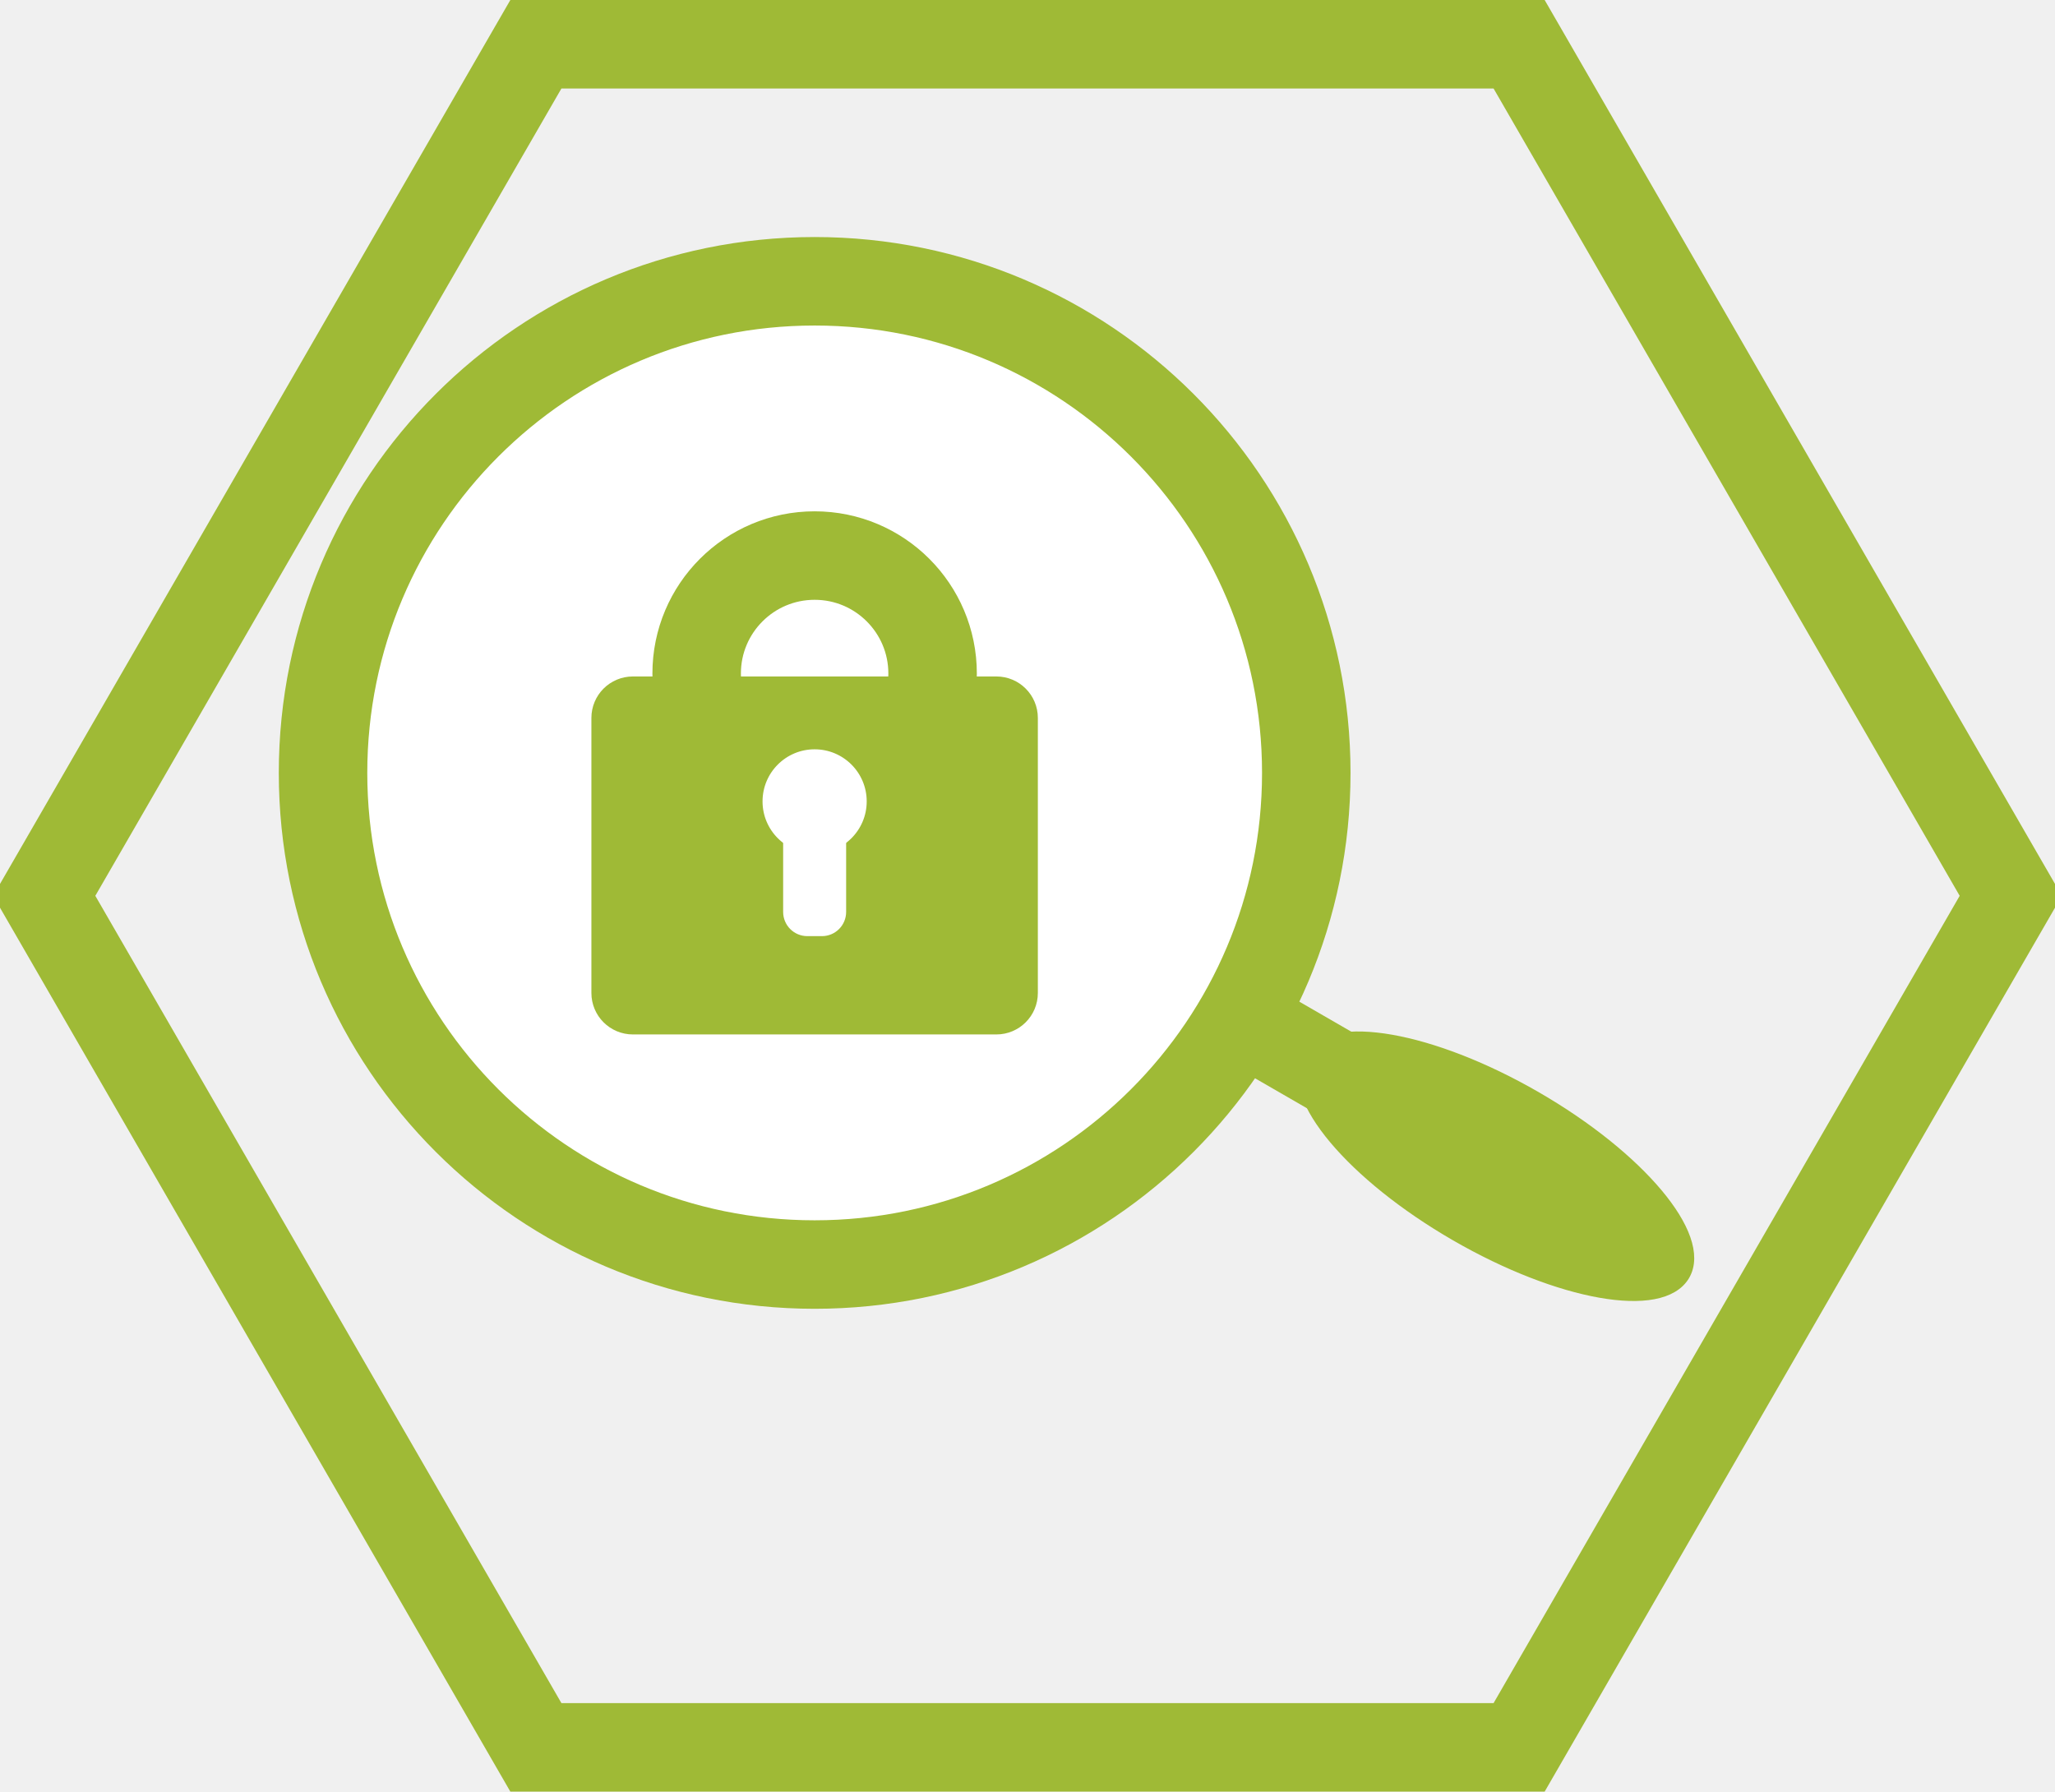
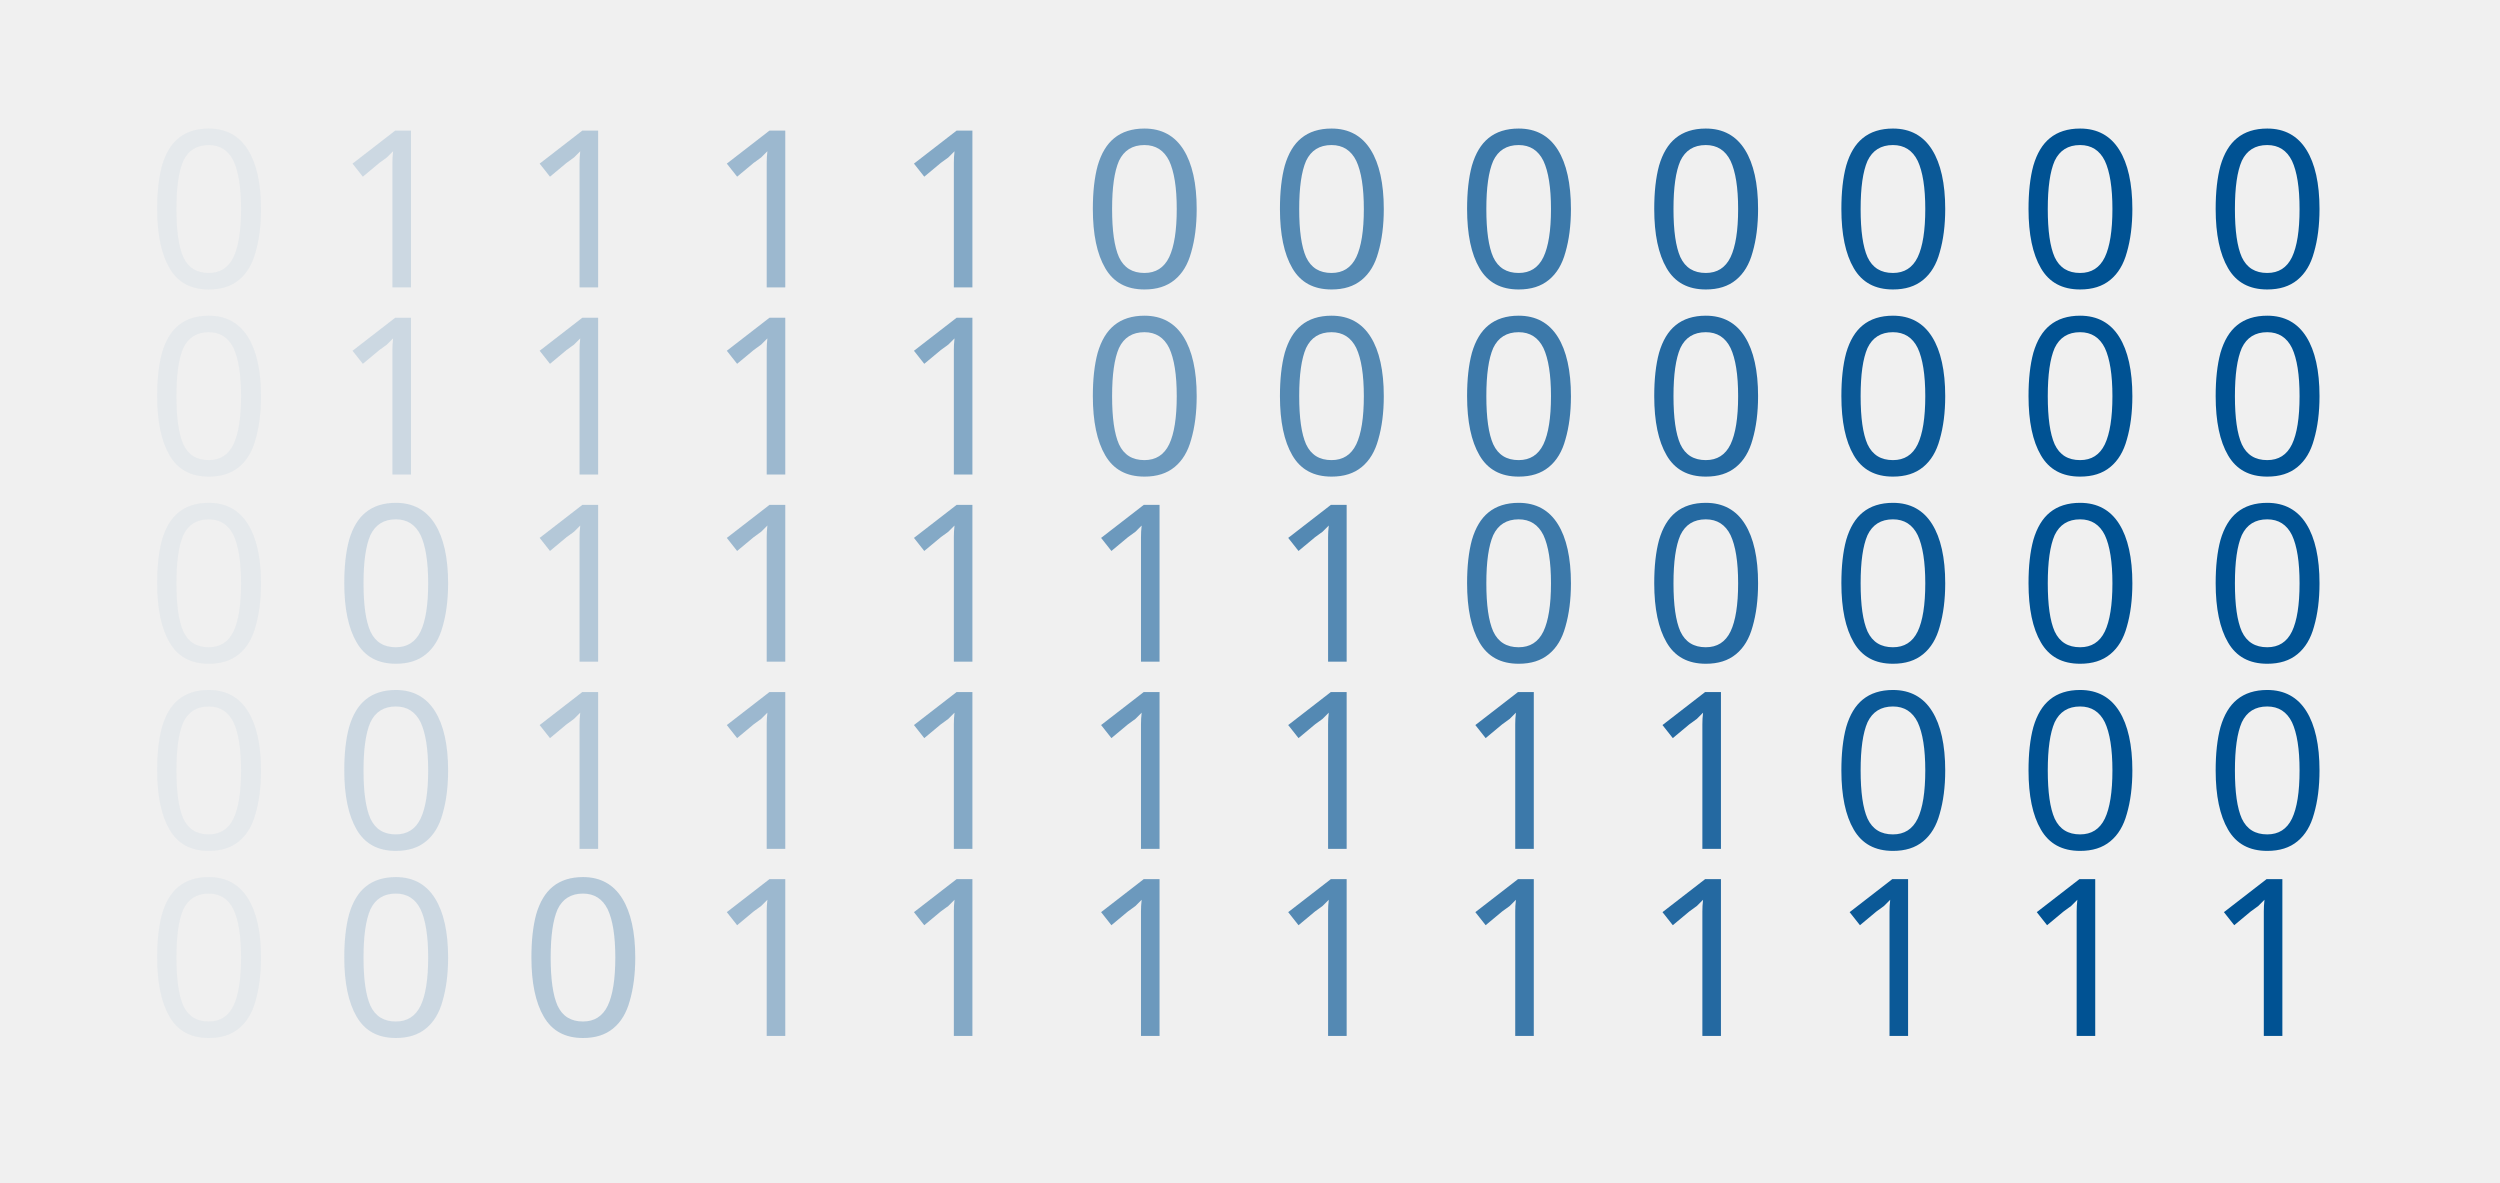
- <svg xmlns="http://www.w3.org/2000/svg" version="1.1" id="svg2" width="78.992" height="68.865" viewBox="0 0 78.992 68.865">
-   <defs id="defs6" />
-   <g id="g10" transform="matrix(1.333333,0,0,-1.333333,0,68.86533)">
-     <g id="g12" transform="translate(29.622,25.824)">
-       <g id="g14">
-         <g id="g16">
-           <g id="g18">
-             <g id="g20">
-               <path d="M 14.173,24.549 H -14.173 L -28.347,0 -14.173,-24.549 H 14.173 L 28.347,0 Z" style="fill:none;stroke:#9fba36;stroke-width:2.551;stroke-linecap:butt;stroke-linejoin:miter;stroke-miterlimit:10;stroke-dasharray:none;stroke-opacity:1" id="path22" />
-             </g>
-             <g id="g24">
-               <g id="g26" />
-             </g>
-           </g>
-           <g id="g28">
-             <path d="M -14.729,8.504 17.183,-9.921" style="fill:none;stroke:#9fba36;stroke-width:2.551;stroke-linecap:butt;stroke-linejoin:miter;stroke-miterlimit:10;stroke-dasharray:none;stroke-opacity:1" id="path30" />
-           </g>
-           <g id="g32">
-             <path d="m 18.903,-10.914 c 0.626,1.085 -1.284,3.36 -4.267,5.082 -2.983,1.722 -5.908,2.239 -6.535,1.154 -0.626,-1.085 1.284,-3.36 4.267,-5.082 2.983,-1.722 5.908,-2.239 6.535,-1.154 z" style="fill:#9fba36;fill-opacity:1;fill-rule:nonzero;stroke:#9fba36;stroke-width:0.399;stroke-linecap:butt;stroke-linejoin:miter;stroke-miterlimit:10;stroke-dasharray:none;stroke-opacity:1" id="path34" />
-           </g>
-           <g id="g36">
-             <path d="m 8.037,3.543 c 0,7.828 -6.346,14.173 -14.173,14.173 -7.828,0 -14.173,-6.346 -14.173,-14.173 0,-7.828 6.346,-14.173 14.173,-14.173 7.828,0 14.173,6.346 14.173,14.173 z" style="fill:#ffffff;fill-opacity:1;fill-rule:nonzero;stroke:#9fba36;stroke-width:2.551;stroke-linecap:butt;stroke-linejoin:miter;stroke-miterlimit:10;stroke-dasharray:none;stroke-opacity:1" id="path38" />
-             <g id="g40">
-               <g id="g42" transform="translate(-12.572,-3.997)">
-                 <g id="g44">
-                   <g id="g46" transform="translate(6.435,5.869)">
-                     <g id="g48">
-                       <g id="g50">
-                         <g id="g52">
-                           <path d="m -6.236,-4.673 v 7.929 c 0,0.55 0.446,0.996 0.996,0.996 H 5.24 c 0.55,0 0.996,-0.446 0.996,-0.996 v -7.929 c 0,-0.55 -0.446,-0.996 -0.996,-0.996 H -5.24 c -0.55,0 -0.996,0.446 -0.996,0.996 z" style="fill:#9fba36;fill-opacity:1;fill-rule:nonzero;stroke:#9fba36;stroke-width:0.399;stroke-linecap:butt;stroke-linejoin:miter;stroke-miterlimit:10;stroke-dasharray:none;stroke-opacity:1" id="path54" />
-                         </g>
-                         <g id="g56">
-                           <path d="m 3.401,4.536 c 0,1.879 -1.523,3.401 -3.401,3.401 -1.879,0 -3.401,-1.523 -3.401,-3.401 0,-1.879 1.523,-3.401 3.401,-3.401 1.879,0 3.401,1.523 3.401,3.401 z" style="fill:none;stroke:#9fba36;stroke-width:2.551;stroke-linecap:butt;stroke-linejoin:miter;stroke-miterlimit:10;stroke-dasharray:none;stroke-opacity:1" id="path58" />
-                           <g id="g60">
-                             <g id="g62" transform="translate(0,4.535)">
-                               <g id="g64" />
-                               <g id="g66" transform="translate(0,-4.535)" />
-                             </g>
-                           </g>
-                         </g>
-                         <g id="g68">
-                           <path d="M 1.701,0.85 C 1.701,1.79 0.939,2.551 0,2.551 c -0.939,0 -1.701,-0.761 -1.701,-1.701 0,-0.939 0.761,-1.701 1.701,-1.701 0.939,0 1.701,0.761 1.701,1.701 z" style="fill:#ffffff;fill-opacity:1;fill-rule:nonzero;stroke:#9fba36;stroke-width:0.399;stroke-linecap:butt;stroke-linejoin:miter;stroke-miterlimit:10;stroke-dasharray:none;stroke-opacity:1" id="path70" />
-                           <g id="g72">
-                             <g id="g74" transform="translate(0,0.85)">
-                               <g id="g76" />
-                               <g id="g78" transform="translate(0,-0.85)" />
-                             </g>
-                           </g>
-                         </g>
-                         <g id="g80">
-                           <path d="m -0.708,-2.337 v 3.256 c 0,0.275 0.223,0.498 0.498,0.498 h 0.421 c 0.275,0 0.498,-0.223 0.498,-0.498 V -2.337 c 0,-0.275 -0.223,-0.498 -0.498,-0.498 h -0.421 c -0.275,0 -0.498,0.223 -0.498,0.498 z" style="fill:#ffffff;fill-opacity:1;fill-rule:nonzero;stroke:#ffffff;stroke-width:0.399;stroke-linecap:butt;stroke-linejoin:miter;stroke-miterlimit:10;stroke-dasharray:none;stroke-opacity:1" id="path82" />
-                         </g>
-                       </g>
-                     </g>
-                     <g id="g84" transform="translate(-6.435,-5.869)" />
-                   </g>
-                 </g>
-                 <g id="g86" transform="translate(12.572,3.997)" />
-               </g>
+ <svg xmlns="http://www.w3.org/2000/svg" version="1.1" id="svg198" width="75.735" height="35.811" viewBox="0 0 75.735 35.811">
+   <defs id="defs202" />
+   <g id="g206" transform="matrix(1.333333,0,0,-1.333333,0,35.81067)">
+     <g id="g208" transform="translate(5.016,4.926)">
+       <g id="g210">
+         <g id="g212">
+           <g id="g214">
+             <g id="g216" />
+             <g id="g218" transform="translate(-1.695,-1.605)">
+               <g id="g220">
+                 <g id="g222" transform="translate(-3.321,-3.321)">
+                   <text xml:space="preserve" transform="matrix(1,0,0,-1,3.321,3.321)" style="font-variant:normal;font-weight:normal;font-size:4.981px;font-family:CMR5;-inkscape-font-specification:CMR5;writing-mode:lr-tb;fill:#005293;fill-opacity:0.05;fill-rule:nonzero;stroke:none" id="text226">
+                     <tspan x="0" y="0" id="tspan224">0</tspan>
+                   </text>
+                   <g id="g228" transform="translate(3.321,3.321)" />
+                 </g>
+               </g>
+               <g id="g230" transform="translate(1.695,1.605)" />
+             </g>
+           </g>
+           <g id="g232">
+             <g id="g234" />
+             <g id="g236" transform="translate(-1.695,2.646)">
+               <g id="g238">
+                 <g id="g240" transform="translate(-3.321,-7.572)">
+                   <text xml:space="preserve" transform="matrix(1,0,0,-1,3.321,7.572)" style="font-variant:normal;font-weight:normal;font-size:4.981px;font-family:CMR5;-inkscape-font-specification:CMR5;writing-mode:lr-tb;fill:#005293;fill-opacity:0.05;fill-rule:nonzero;stroke:none" id="text244">
+                     <tspan x="0" y="0" id="tspan242">0</tspan>
+                   </text>
+                   <g id="g246" transform="translate(3.321,7.572)" />
+                 </g>
+               </g>
+               <g id="g248" transform="translate(1.695,-2.646)" />
+             </g>
+           </g>
+           <g id="g250">
+             <g id="g252" />
+             <g id="g254" transform="translate(-1.695,6.898)">
+               <g id="g256">
+                 <g id="g258" transform="translate(-3.321,-11.824)">
+                   <text xml:space="preserve" transform="matrix(1,0,0,-1,3.321,11.824)" style="font-variant:normal;font-weight:normal;font-size:4.981px;font-family:CMR5;-inkscape-font-specification:CMR5;writing-mode:lr-tb;fill:#005293;fill-opacity:0.05;fill-rule:nonzero;stroke:none" id="text262">
+                     <tspan x="0" y="0" id="tspan260">0</tspan>
+                   </text>
+                   <g id="g264" transform="translate(3.321,11.824)" />
+                 </g>
+               </g>
+               <g id="g266" transform="translate(1.695,-6.898)" />
+             </g>
+           </g>
+           <g id="g268">
+             <g id="g270" />
+             <g id="g272" transform="translate(-1.695,11.15)">
+               <g id="g274">
+                 <g id="g276" transform="translate(-3.321,-16.076)">
+                   <text xml:space="preserve" transform="matrix(1,0,0,-1,3.321,16.076)" style="font-variant:normal;font-weight:normal;font-size:4.981px;font-family:CMR5;-inkscape-font-specification:CMR5;writing-mode:lr-tb;fill:#005293;fill-opacity:0.05;fill-rule:nonzero;stroke:none" id="text280">
+                     <tspan x="0" y="0" id="tspan278">0</tspan>
+                   </text>
+                   <g id="g282" transform="translate(3.321,16.076)" />
+                 </g>
+               </g>
+               <g id="g284" transform="translate(1.695,-11.15)" />
+             </g>
+           </g>
+           <g id="g286">
+             <g id="g288" />
+             <g id="g290" transform="translate(-1.695,15.402)">
+               <g id="g292">
+                 <g id="g294" transform="translate(-3.321,-20.328)">
+                   <text xml:space="preserve" transform="matrix(1,0,0,-1,3.321,20.328)" style="font-variant:normal;font-weight:normal;font-size:4.981px;font-family:CMR5;-inkscape-font-specification:CMR5;writing-mode:lr-tb;fill:#005293;fill-opacity:0.05;fill-rule:nonzero;stroke:none" id="text298">
+                     <tspan x="0" y="0" id="tspan296">0</tspan>
+                   </text>
+                   <g id="g300" transform="translate(3.321,20.328)" />
+                 </g>
+               </g>
+               <g id="g302" transform="translate(1.695,-15.402)" />
+             </g>
+           </g>
+           <g id="g304">
+             <g id="g306" />
+             <g id="g308" transform="translate(2.556,-1.605)">
+               <g id="g310">
+                 <g id="g312" transform="translate(-7.572,-3.321)">
+                   <text xml:space="preserve" transform="matrix(1,0,0,-1,7.572,3.321)" style="font-variant:normal;font-weight:normal;font-size:4.981px;font-family:CMR5;-inkscape-font-specification:CMR5;writing-mode:lr-tb;fill:#005293;fill-opacity:0.15;fill-rule:nonzero;stroke:none" id="text316">
+                     <tspan x="0" y="0" id="tspan314">0</tspan>
+                   </text>
+                   <g id="g318" transform="translate(7.572,3.321)" />
+                 </g>
+               </g>
+               <g id="g320" transform="translate(-2.556,1.605)" />
+             </g>
+           </g>
+           <g id="g322">
+             <g id="g324" />
+             <g id="g326" transform="translate(2.556,2.646)">
+               <g id="g328">
+                 <g id="g330" transform="translate(-7.572,-7.572)">
+                   <text xml:space="preserve" transform="matrix(1,0,0,-1,7.572,7.572)" style="font-variant:normal;font-weight:normal;font-size:4.981px;font-family:CMR5;-inkscape-font-specification:CMR5;writing-mode:lr-tb;fill:#005293;fill-opacity:0.15;fill-rule:nonzero;stroke:none" id="text334">
+                     <tspan x="0" y="0" id="tspan332">0</tspan>
+                   </text>
+                   <g id="g336" transform="translate(7.572,7.572)" />
+                 </g>
+               </g>
+               <g id="g338" transform="translate(-2.556,-2.646)" />
+             </g>
+           </g>
+           <g id="g340">
+             <g id="g342" />
+             <g id="g344" transform="translate(2.556,6.898)">
+               <g id="g346">
+                 <g id="g348" transform="translate(-7.572,-11.824)">
+                   <text xml:space="preserve" transform="matrix(1,0,0,-1,7.572,11.824)" style="font-variant:normal;font-weight:normal;font-size:4.981px;font-family:CMR5;-inkscape-font-specification:CMR5;writing-mode:lr-tb;fill:#005293;fill-opacity:0.15;fill-rule:nonzero;stroke:none" id="text352">
+                     <tspan x="0" y="0" id="tspan350">0</tspan>
+                   </text>
+                   <g id="g354" transform="translate(7.572,11.824)" />
+                 </g>
+               </g>
+               <g id="g356" transform="translate(-2.556,-6.898)" />
+             </g>
+           </g>
+           <g id="g358">
+             <g id="g360" />
+             <g id="g362" transform="translate(2.556,11.15)">
+               <g id="g364">
+                 <g id="g366" transform="translate(-7.572,-16.076)">
+                   <text xml:space="preserve" transform="matrix(1,0,0,-1,7.572,16.076)" style="font-variant:normal;font-weight:normal;font-size:4.981px;font-family:CMR5;-inkscape-font-specification:CMR5;writing-mode:lr-tb;fill:#005293;fill-opacity:0.15;fill-rule:nonzero;stroke:none" id="text370">
+                     <tspan x="0" y="0" id="tspan368">1</tspan>
+                   </text>
+                   <g id="g372" transform="translate(7.572,16.076)" />
+                 </g>
+               </g>
+               <g id="g374" transform="translate(-2.556,-11.15)" />
+             </g>
+           </g>
+           <g id="g376">
+             <g id="g378" />
+             <g id="g380" transform="translate(2.556,15.402)">
+               <g id="g382">
+                 <g id="g384" transform="translate(-7.572,-20.328)">
+                   <text xml:space="preserve" transform="matrix(1,0,0,-1,7.572,20.328)" style="font-variant:normal;font-weight:normal;font-size:4.981px;font-family:CMR5;-inkscape-font-specification:CMR5;writing-mode:lr-tb;fill:#005293;fill-opacity:0.15;fill-rule:nonzero;stroke:none" id="text388">
+                     <tspan x="0" y="0" id="tspan386">1</tspan>
+                   </text>
+                   <g id="g390" transform="translate(7.572,20.328)" />
+                 </g>
+               </g>
+               <g id="g392" transform="translate(-2.556,-15.402)" />
+             </g>
+           </g>
+           <g id="g394">
+             <g id="g396" />
+             <g id="g398" transform="translate(6.808,-1.605)">
+               <g id="g400">
+                 <g id="g402" transform="translate(-11.824,-3.321)">
+                   <text xml:space="preserve" transform="matrix(1,0,0,-1,11.824,3.321)" style="font-variant:normal;font-weight:normal;font-size:4.981px;font-family:CMR5;-inkscape-font-specification:CMR5;writing-mode:lr-tb;fill:#005293;fill-opacity:0.25;fill-rule:nonzero;stroke:none" id="text406">
+                     <tspan x="0" y="0" id="tspan404">0</tspan>
+                   </text>
+                   <g id="g408" transform="translate(11.824,3.321)" />
+                 </g>
+               </g>
+               <g id="g410" transform="translate(-6.808,1.605)" />
+             </g>
+           </g>
+           <g id="g412">
+             <g id="g414" />
+             <g id="g416" transform="translate(6.808,2.646)">
+               <g id="g418">
+                 <g id="g420" transform="translate(-11.824,-7.572)">
+                   <text xml:space="preserve" transform="matrix(1,0,0,-1,11.824,7.572)" style="font-variant:normal;font-weight:normal;font-size:4.981px;font-family:CMR5;-inkscape-font-specification:CMR5;writing-mode:lr-tb;fill:#005293;fill-opacity:0.25;fill-rule:nonzero;stroke:none" id="text424">
+                     <tspan x="0" y="0" id="tspan422">1</tspan>
+                   </text>
+                   <g id="g426" transform="translate(11.824,7.572)" />
+                 </g>
+               </g>
+               <g id="g428" transform="translate(-6.808,-2.646)" />
+             </g>
+           </g>
+           <g id="g430">
+             <g id="g432" />
+             <g id="g434" transform="translate(6.808,6.898)">
+               <g id="g436">
+                 <g id="g438" transform="translate(-11.824,-11.824)">
+                   <text xml:space="preserve" transform="matrix(1,0,0,-1,11.824,11.824)" style="font-variant:normal;font-weight:normal;font-size:4.981px;font-family:CMR5;-inkscape-font-specification:CMR5;writing-mode:lr-tb;fill:#005293;fill-opacity:0.25;fill-rule:nonzero;stroke:none" id="text442">
+                     <tspan x="0" y="0" id="tspan440">1</tspan>
+                   </text>
+                   <g id="g444" transform="translate(11.824,11.824)" />
+                 </g>
+               </g>
+               <g id="g446" transform="translate(-6.808,-6.898)" />
+             </g>
+           </g>
+           <g id="g448">
+             <g id="g450" />
+             <g id="g452" transform="translate(6.808,11.15)">
+               <g id="g454">
+                 <g id="g456" transform="translate(-11.824,-16.076)">
+                   <text xml:space="preserve" transform="matrix(1,0,0,-1,11.824,16.076)" style="font-variant:normal;font-weight:normal;font-size:4.981px;font-family:CMR5;-inkscape-font-specification:CMR5;writing-mode:lr-tb;fill:#005293;fill-opacity:0.25;fill-rule:nonzero;stroke:none" id="text460">
+                     <tspan x="0" y="0" id="tspan458">1</tspan>
+                   </text>
+                   <g id="g462" transform="translate(11.824,16.076)" />
+                 </g>
+               </g>
+               <g id="g464" transform="translate(-6.808,-11.15)" />
+             </g>
+           </g>
+           <g id="g466">
+             <g id="g468" />
+             <g id="g470" transform="translate(6.808,15.402)">
+               <g id="g472">
+                 <g id="g474" transform="translate(-11.824,-20.328)">
+                   <text xml:space="preserve" transform="matrix(1,0,0,-1,11.824,20.328)" style="font-variant:normal;font-weight:normal;font-size:4.981px;font-family:CMR5;-inkscape-font-specification:CMR5;writing-mode:lr-tb;fill:#005293;fill-opacity:0.25;fill-rule:nonzero;stroke:none" id="text478">
+                     <tspan x="0" y="0" id="tspan476">1</tspan>
+                   </text>
+                   <g id="g480" transform="translate(11.824,20.328)" />
+                 </g>
+               </g>
+               <g id="g482" transform="translate(-6.808,-15.402)" />
+             </g>
+           </g>
+           <g id="g484">
+             <g id="g486" />
+             <g id="g488" transform="translate(11.06,-1.605)">
+               <g id="g490">
+                 <g id="g492" transform="translate(-16.076,-3.321)">
+                   <text xml:space="preserve" transform="matrix(1,0,0,-1,16.076,3.321)" style="font-variant:normal;font-weight:normal;font-size:4.981px;font-family:CMR5;-inkscape-font-specification:CMR5;writing-mode:lr-tb;fill:#005293;fill-opacity:0.35;fill-rule:nonzero;stroke:none" id="text496">
+                     <tspan x="0" y="0" id="tspan494">1</tspan>
+                   </text>
+                   <g id="g498" transform="translate(16.076,3.321)" />
+                 </g>
+               </g>
+               <g id="g500" transform="translate(-11.06,1.605)" />
+             </g>
+           </g>
+           <g id="g502">
+             <g id="g504" />
+             <g id="g506" transform="translate(11.06,2.646)">
+               <g id="g508">
+                 <g id="g510" transform="translate(-16.076,-7.572)">
+                   <text xml:space="preserve" transform="matrix(1,0,0,-1,16.076,7.572)" style="font-variant:normal;font-weight:normal;font-size:4.981px;font-family:CMR5;-inkscape-font-specification:CMR5;writing-mode:lr-tb;fill:#005293;fill-opacity:0.35;fill-rule:nonzero;stroke:none" id="text514">
+                     <tspan x="0" y="0" id="tspan512">1</tspan>
+                   </text>
+                   <g id="g516" transform="translate(16.076,7.572)" />
+                 </g>
+               </g>
+               <g id="g518" transform="translate(-11.06,-2.646)" />
+             </g>
+           </g>
+           <g id="g520">
+             <g id="g522" />
+             <g id="g524" transform="translate(11.06,6.898)">
+               <g id="g526">
+                 <g id="g528" transform="translate(-16.076,-11.824)">
+                   <text xml:space="preserve" transform="matrix(1,0,0,-1,16.076,11.824)" style="font-variant:normal;font-weight:normal;font-size:4.981px;font-family:CMR5;-inkscape-font-specification:CMR5;writing-mode:lr-tb;fill:#005293;fill-opacity:0.35;fill-rule:nonzero;stroke:none" id="text532">
+                     <tspan x="0" y="0" id="tspan530">1</tspan>
+                   </text>
+                   <g id="g534" transform="translate(16.076,11.824)" />
+                 </g>
+               </g>
+               <g id="g536" transform="translate(-11.06,-6.898)" />
+             </g>
+           </g>
+           <g id="g538">
+             <g id="g540" />
+             <g id="g542" transform="translate(11.06,11.15)">
+               <g id="g544">
+                 <g id="g546" transform="translate(-16.076,-16.076)">
+                   <text xml:space="preserve" transform="matrix(1,0,0,-1,16.076,16.076)" style="font-variant:normal;font-weight:normal;font-size:4.981px;font-family:CMR5;-inkscape-font-specification:CMR5;writing-mode:lr-tb;fill:#005293;fill-opacity:0.35;fill-rule:nonzero;stroke:none" id="text550">
+                     <tspan x="0" y="0" id="tspan548">1</tspan>
+                   </text>
+                   <g id="g552" transform="translate(16.076,16.076)" />
+                 </g>
+               </g>
+               <g id="g554" transform="translate(-11.06,-11.15)" />
+             </g>
+           </g>
+           <g id="g556">
+             <g id="g558" />
+             <g id="g560" transform="translate(11.06,15.402)">
+               <g id="g562">
+                 <g id="g564" transform="translate(-16.076,-20.328)">
+                   <text xml:space="preserve" transform="matrix(1,0,0,-1,16.076,20.328)" style="font-variant:normal;font-weight:normal;font-size:4.981px;font-family:CMR5;-inkscape-font-specification:CMR5;writing-mode:lr-tb;fill:#005293;fill-opacity:0.35;fill-rule:nonzero;stroke:none" id="text568">
+                     <tspan x="0" y="0" id="tspan566">1</tspan>
+                   </text>
+                   <g id="g570" transform="translate(16.076,20.328)" />
+                 </g>
+               </g>
+               <g id="g572" transform="translate(-11.06,-15.402)" />
+             </g>
+           </g>
+           <g id="g574">
+             <g id="g576" />
+             <g id="g578" transform="translate(15.312,-1.605)">
+               <g id="g580">
+                 <g id="g582" transform="translate(-20.328,-3.321)">
+                   <text xml:space="preserve" transform="matrix(1,0,0,-1,20.328,3.321)" style="font-variant:normal;font-weight:normal;font-size:4.981px;font-family:CMR5;-inkscape-font-specification:CMR5;writing-mode:lr-tb;fill:#005293;fill-opacity:0.45;fill-rule:nonzero;stroke:none" id="text586">
+                     <tspan x="0" y="0" id="tspan584">1</tspan>
+                   </text>
+                   <g id="g588" transform="translate(20.328,3.321)" />
+                 </g>
+               </g>
+               <g id="g590" transform="translate(-15.312,1.605)" />
+             </g>
+           </g>
+           <g id="g592">
+             <g id="g594" />
+             <g id="g596" transform="translate(15.312,2.646)">
+               <g id="g598">
+                 <g id="g600" transform="translate(-20.328,-7.572)">
+                   <text xml:space="preserve" transform="matrix(1,0,0,-1,20.328,7.572)" style="font-variant:normal;font-weight:normal;font-size:4.981px;font-family:CMR5;-inkscape-font-specification:CMR5;writing-mode:lr-tb;fill:#005293;fill-opacity:0.45;fill-rule:nonzero;stroke:none" id="text604">
+                     <tspan x="0" y="0" id="tspan602">1</tspan>
+                   </text>
+                   <g id="g606" transform="translate(20.328,7.572)" />
+                 </g>
+               </g>
+               <g id="g608" transform="translate(-15.312,-2.646)" />
+             </g>
+           </g>
+           <g id="g610">
+             <g id="g612" />
+             <g id="g614" transform="translate(15.312,6.898)">
+               <g id="g616">
+                 <g id="g618" transform="translate(-20.328,-11.824)">
+                   <text xml:space="preserve" transform="matrix(1,0,0,-1,20.328,11.824)" style="font-variant:normal;font-weight:normal;font-size:4.981px;font-family:CMR5;-inkscape-font-specification:CMR5;writing-mode:lr-tb;fill:#005293;fill-opacity:0.45;fill-rule:nonzero;stroke:none" id="text622">
+                     <tspan x="0" y="0" id="tspan620">1</tspan>
+                   </text>
+                   <g id="g624" transform="translate(20.328,11.824)" />
+                 </g>
+               </g>
+               <g id="g626" transform="translate(-15.312,-6.898)" />
+             </g>
+           </g>
+           <g id="g628">
+             <g id="g630" />
+             <g id="g632" transform="translate(15.312,11.15)">
+               <g id="g634">
+                 <g id="g636" transform="translate(-20.328,-16.076)">
+                   <text xml:space="preserve" transform="matrix(1,0,0,-1,20.328,16.076)" style="font-variant:normal;font-weight:normal;font-size:4.981px;font-family:CMR5;-inkscape-font-specification:CMR5;writing-mode:lr-tb;fill:#005293;fill-opacity:0.45;fill-rule:nonzero;stroke:none" id="text640">
+                     <tspan x="0" y="0" id="tspan638">1</tspan>
+                   </text>
+                   <g id="g642" transform="translate(20.328,16.076)" />
+                 </g>
+               </g>
+               <g id="g644" transform="translate(-15.312,-11.15)" />
+             </g>
+           </g>
+           <g id="g646">
+             <g id="g648" />
+             <g id="g650" transform="translate(15.312,15.402)">
+               <g id="g652">
+                 <g id="g654" transform="translate(-20.328,-20.328)">
+                   <text xml:space="preserve" transform="matrix(1,0,0,-1,20.328,20.328)" style="font-variant:normal;font-weight:normal;font-size:4.981px;font-family:CMR5;-inkscape-font-specification:CMR5;writing-mode:lr-tb;fill:#005293;fill-opacity:0.45;fill-rule:nonzero;stroke:none" id="text658">
+                     <tspan x="0" y="0" id="tspan656">1</tspan>
+                   </text>
+                   <g id="g660" transform="translate(20.328,20.328)" />
+                 </g>
+               </g>
+               <g id="g662" transform="translate(-15.312,-15.402)" />
+             </g>
+           </g>
+           <g id="g664">
+             <g id="g666" />
+             <g id="g668" transform="translate(19.564,-1.605)">
+               <g id="g670">
+                 <g id="g672" transform="translate(-24.58,-3.321)">
+                   <text xml:space="preserve" transform="matrix(1,0,0,-1,24.58,3.321)" style="font-variant:normal;font-weight:normal;font-size:4.981px;font-family:CMR5;-inkscape-font-specification:CMR5;writing-mode:lr-tb;fill:#005293;fill-opacity:0.55;fill-rule:nonzero;stroke:none" id="text676">
+                     <tspan x="0" y="0" id="tspan674">1</tspan>
+                   </text>
+                   <g id="g678" transform="translate(24.58,3.321)" />
+                 </g>
+               </g>
+               <g id="g680" transform="translate(-19.564,1.605)" />
+             </g>
+           </g>
+           <g id="g682">
+             <g id="g684" />
+             <g id="g686" transform="translate(19.564,2.646)">
+               <g id="g688">
+                 <g id="g690" transform="translate(-24.58,-7.572)">
+                   <text xml:space="preserve" transform="matrix(1,0,0,-1,24.58,7.572)" style="font-variant:normal;font-weight:normal;font-size:4.981px;font-family:CMR5;-inkscape-font-specification:CMR5;writing-mode:lr-tb;fill:#005293;fill-opacity:0.55;fill-rule:nonzero;stroke:none" id="text694">
+                     <tspan x="0" y="0" id="tspan692">1</tspan>
+                   </text>
+                   <g id="g696" transform="translate(24.58,7.572)" />
+                 </g>
+               </g>
+               <g id="g698" transform="translate(-19.564,-2.646)" />
+             </g>
+           </g>
+           <g id="g700">
+             <g id="g702" />
+             <g id="g704" transform="translate(19.564,6.898)">
+               <g id="g706">
+                 <g id="g708" transform="translate(-24.58,-11.824)">
+                   <text xml:space="preserve" transform="matrix(1,0,0,-1,24.58,11.824)" style="font-variant:normal;font-weight:normal;font-size:4.981px;font-family:CMR5;-inkscape-font-specification:CMR5;writing-mode:lr-tb;fill:#005293;fill-opacity:0.55;fill-rule:nonzero;stroke:none" id="text712">
+                     <tspan x="0" y="0" id="tspan710">1</tspan>
+                   </text>
+                   <g id="g714" transform="translate(24.58,11.824)" />
+                 </g>
+               </g>
+               <g id="g716" transform="translate(-19.564,-6.898)" />
+             </g>
+           </g>
+           <g id="g718">
+             <g id="g720" />
+             <g id="g722" transform="translate(19.564,11.15)">
+               <g id="g724">
+                 <g id="g726" transform="translate(-24.58,-16.076)">
+                   <text xml:space="preserve" transform="matrix(1,0,0,-1,24.58,16.076)" style="font-variant:normal;font-weight:normal;font-size:4.981px;font-family:CMR5;-inkscape-font-specification:CMR5;writing-mode:lr-tb;fill:#005293;fill-opacity:0.55;fill-rule:nonzero;stroke:none" id="text730">
+                     <tspan x="0" y="0" id="tspan728">0</tspan>
+                   </text>
+                   <g id="g732" transform="translate(24.58,16.076)" />
+                 </g>
+               </g>
+               <g id="g734" transform="translate(-19.564,-11.15)" />
+             </g>
+           </g>
+           <g id="g736">
+             <g id="g738" />
+             <g id="g740" transform="translate(19.564,15.402)">
+               <g id="g742">
+                 <g id="g744" transform="translate(-24.58,-20.328)">
+                   <text xml:space="preserve" transform="matrix(1,0,0,-1,24.58,20.328)" style="font-variant:normal;font-weight:normal;font-size:4.981px;font-family:CMR5;-inkscape-font-specification:CMR5;writing-mode:lr-tb;fill:#005293;fill-opacity:0.55;fill-rule:nonzero;stroke:none" id="text748">
+                     <tspan x="0" y="0" id="tspan746">0</tspan>
+                   </text>
+                   <g id="g750" transform="translate(24.58,20.328)" />
+                 </g>
+               </g>
+               <g id="g752" transform="translate(-19.564,-15.402)" />
+             </g>
+           </g>
+           <g id="g754">
+             <g id="g756" />
+             <g id="g758" transform="translate(23.815,-1.605)">
+               <g id="g760">
+                 <g id="g762" transform="translate(-28.831,-3.321)">
+                   <text xml:space="preserve" transform="matrix(1,0,0,-1,28.831,3.321)" style="font-variant:normal;font-weight:normal;font-size:4.981px;font-family:CMR5;-inkscape-font-specification:CMR5;writing-mode:lr-tb;fill:#005293;fill-opacity:0.65;fill-rule:nonzero;stroke:none" id="text766">
+                     <tspan x="0" y="0" id="tspan764">1</tspan>
+                   </text>
+                   <g id="g768" transform="translate(28.831,3.321)" />
+                 </g>
+               </g>
+               <g id="g770" transform="translate(-23.815,1.605)" />
+             </g>
+           </g>
+           <g id="g772">
+             <g id="g774" />
+             <g id="g776" transform="translate(23.815,2.646)">
+               <g id="g778">
+                 <g id="g780" transform="translate(-28.831,-7.572)">
+                   <text xml:space="preserve" transform="matrix(1,0,0,-1,28.831,7.572)" style="font-variant:normal;font-weight:normal;font-size:4.981px;font-family:CMR5;-inkscape-font-specification:CMR5;writing-mode:lr-tb;fill:#005293;fill-opacity:0.65;fill-rule:nonzero;stroke:none" id="text784">
+                     <tspan x="0" y="0" id="tspan782">1</tspan>
+                   </text>
+                   <g id="g786" transform="translate(28.831,7.572)" />
+                 </g>
+               </g>
+               <g id="g788" transform="translate(-23.815,-2.646)" />
+             </g>
+           </g>
+           <g id="g790">
+             <g id="g792" />
+             <g id="g794" transform="translate(23.815,6.898)">
+               <g id="g796">
+                 <g id="g798" transform="translate(-28.831,-11.824)">
+                   <text xml:space="preserve" transform="matrix(1,0,0,-1,28.831,11.824)" style="font-variant:normal;font-weight:normal;font-size:4.981px;font-family:CMR5;-inkscape-font-specification:CMR5;writing-mode:lr-tb;fill:#005293;fill-opacity:0.65;fill-rule:nonzero;stroke:none" id="text802">
+                     <tspan x="0" y="0" id="tspan800">1</tspan>
+                   </text>
+                   <g id="g804" transform="translate(28.831,11.824)" />
+                 </g>
+               </g>
+               <g id="g806" transform="translate(-23.815,-6.898)" />
+             </g>
+           </g>
+           <g id="g808">
+             <g id="g810" />
+             <g id="g812" transform="translate(23.815,11.15)">
+               <g id="g814">
+                 <g id="g816" transform="translate(-28.831,-16.076)">
+                   <text xml:space="preserve" transform="matrix(1,0,0,-1,28.831,16.076)" style="font-variant:normal;font-weight:normal;font-size:4.981px;font-family:CMR5;-inkscape-font-specification:CMR5;writing-mode:lr-tb;fill:#005293;fill-opacity:0.65;fill-rule:nonzero;stroke:none" id="text820">
+                     <tspan x="0" y="0" id="tspan818">0</tspan>
+                   </text>
+                   <g id="g822" transform="translate(28.831,16.076)" />
+                 </g>
+               </g>
+               <g id="g824" transform="translate(-23.815,-11.15)" />
+             </g>
+           </g>
+           <g id="g826">
+             <g id="g828" />
+             <g id="g830" transform="translate(23.815,15.402)">
+               <g id="g832">
+                 <g id="g834" transform="translate(-28.831,-20.328)">
+                   <text xml:space="preserve" transform="matrix(1,0,0,-1,28.831,20.328)" style="font-variant:normal;font-weight:normal;font-size:4.981px;font-family:CMR5;-inkscape-font-specification:CMR5;writing-mode:lr-tb;fill:#005293;fill-opacity:0.65;fill-rule:nonzero;stroke:none" id="text838">
+                     <tspan x="0" y="0" id="tspan836">0</tspan>
+                   </text>
+                   <g id="g840" transform="translate(28.831,20.328)" />
+                 </g>
+               </g>
+               <g id="g842" transform="translate(-23.815,-15.402)" />
+             </g>
+           </g>
+           <g id="g844">
+             <g id="g846" />
+             <g id="g848" transform="translate(28.067,-1.605)">
+               <g id="g850">
+                 <g id="g852" transform="translate(-33.083,-3.321)">
+                   <text xml:space="preserve" transform="matrix(1,0,0,-1,33.083,3.321)" style="font-variant:normal;font-weight:normal;font-size:4.981px;font-family:CMR5;-inkscape-font-specification:CMR5;writing-mode:lr-tb;fill:#005293;fill-opacity:0.75;fill-rule:nonzero;stroke:none" id="text856">
+                     <tspan x="0" y="0" id="tspan854">1</tspan>
+                   </text>
+                   <g id="g858" transform="translate(33.083,3.321)" />
+                 </g>
+               </g>
+               <g id="g860" transform="translate(-28.067,1.605)" />
+             </g>
+           </g>
+           <g id="g862">
+             <g id="g864" />
+             <g id="g866" transform="translate(28.067,2.646)">
+               <g id="g868">
+                 <g id="g870" transform="translate(-33.083,-7.572)">
+                   <text xml:space="preserve" transform="matrix(1,0,0,-1,33.083,7.572)" style="font-variant:normal;font-weight:normal;font-size:4.981px;font-family:CMR5;-inkscape-font-specification:CMR5;writing-mode:lr-tb;fill:#005293;fill-opacity:0.75;fill-rule:nonzero;stroke:none" id="text874">
+                     <tspan x="0" y="0" id="tspan872">1</tspan>
+                   </text>
+                   <g id="g876" transform="translate(33.083,7.572)" />
+                 </g>
+               </g>
+               <g id="g878" transform="translate(-28.067,-2.646)" />
+             </g>
+           </g>
+           <g id="g880">
+             <g id="g882" />
+             <g id="g884" transform="translate(28.067,6.898)">
+               <g id="g886">
+                 <g id="g888" transform="translate(-33.083,-11.824)">
+                   <text xml:space="preserve" transform="matrix(1,0,0,-1,33.083,11.824)" style="font-variant:normal;font-weight:normal;font-size:4.981px;font-family:CMR5;-inkscape-font-specification:CMR5;writing-mode:lr-tb;fill:#005293;fill-opacity:0.75;fill-rule:nonzero;stroke:none" id="text892">
+                     <tspan x="0" y="0" id="tspan890">0</tspan>
+                   </text>
+                   <g id="g894" transform="translate(33.083,11.824)" />
+                 </g>
+               </g>
+               <g id="g896" transform="translate(-28.067,-6.898)" />
+             </g>
+           </g>
+           <g id="g898">
+             <g id="g900" />
+             <g id="g902" transform="translate(28.067,11.15)">
+               <g id="g904">
+                 <g id="g906" transform="translate(-33.083,-16.076)">
+                   <text xml:space="preserve" transform="matrix(1,0,0,-1,33.083,16.076)" style="font-variant:normal;font-weight:normal;font-size:4.981px;font-family:CMR5;-inkscape-font-specification:CMR5;writing-mode:lr-tb;fill:#005293;fill-opacity:0.75;fill-rule:nonzero;stroke:none" id="text910">
+                     <tspan x="0" y="0" id="tspan908">0</tspan>
+                   </text>
+                   <g id="g912" transform="translate(33.083,16.076)" />
+                 </g>
+               </g>
+               <g id="g914" transform="translate(-28.067,-11.15)" />
+             </g>
+           </g>
+           <g id="g916">
+             <g id="g918" />
+             <g id="g920" transform="translate(28.067,15.402)">
+               <g id="g922">
+                 <g id="g924" transform="translate(-33.083,-20.328)">
+                   <text xml:space="preserve" transform="matrix(1,0,0,-1,33.083,20.328)" style="font-variant:normal;font-weight:normal;font-size:4.981px;font-family:CMR5;-inkscape-font-specification:CMR5;writing-mode:lr-tb;fill:#005293;fill-opacity:0.75;fill-rule:nonzero;stroke:none" id="text928">
+                     <tspan x="0" y="0" id="tspan926">0</tspan>
+                   </text>
+                   <g id="g930" transform="translate(33.083,20.328)" />
+                 </g>
+               </g>
+               <g id="g932" transform="translate(-28.067,-15.402)" />
+             </g>
+           </g>
+           <g id="g934">
+             <g id="g936" />
+             <g id="g938" transform="translate(32.319,-1.605)">
+               <g id="g940">
+                 <g id="g942" transform="translate(-37.335,-3.321)">
+                   <text xml:space="preserve" transform="matrix(1,0,0,-1,37.335,3.321)" style="font-variant:normal;font-weight:normal;font-size:4.981px;font-family:CMR5;-inkscape-font-specification:CMR5;writing-mode:lr-tb;fill:#005293;fill-opacity:0.85;fill-rule:nonzero;stroke:none" id="text946">
+                     <tspan x="0" y="0" id="tspan944">1</tspan>
+                   </text>
+                   <g id="g948" transform="translate(37.335,3.321)" />
+                 </g>
+               </g>
+               <g id="g950" transform="translate(-32.319,1.605)" />
+             </g>
+           </g>
+           <g id="g952">
+             <g id="g954" />
+             <g id="g956" transform="translate(32.319,2.646)">
+               <g id="g958">
+                 <g id="g960" transform="translate(-37.335,-7.572)">
+                   <text xml:space="preserve" transform="matrix(1,0,0,-1,37.335,7.572)" style="font-variant:normal;font-weight:normal;font-size:4.981px;font-family:CMR5;-inkscape-font-specification:CMR5;writing-mode:lr-tb;fill:#005293;fill-opacity:0.85;fill-rule:nonzero;stroke:none" id="text964">
+                     <tspan x="0" y="0" id="tspan962">1</tspan>
+                   </text>
+                   <g id="g966" transform="translate(37.335,7.572)" />
+                 </g>
+               </g>
+               <g id="g968" transform="translate(-32.319,-2.646)" />
+             </g>
+           </g>
+           <g id="g970">
+             <g id="g972" />
+             <g id="g974" transform="translate(32.319,6.898)">
+               <g id="g976">
+                 <g id="g978" transform="translate(-37.335,-11.824)">
+                   <text xml:space="preserve" transform="matrix(1,0,0,-1,37.335,11.824)" style="font-variant:normal;font-weight:normal;font-size:4.981px;font-family:CMR5;-inkscape-font-specification:CMR5;writing-mode:lr-tb;fill:#005293;fill-opacity:0.85;fill-rule:nonzero;stroke:none" id="text982">
+                     <tspan x="0" y="0" id="tspan980">0</tspan>
+                   </text>
+                   <g id="g984" transform="translate(37.335,11.824)" />
+                 </g>
+               </g>
+               <g id="g986" transform="translate(-32.319,-6.898)" />
+             </g>
+           </g>
+           <g id="g988">
+             <g id="g990" />
+             <g id="g992" transform="translate(32.319,11.15)">
+               <g id="g994">
+                 <g id="g996" transform="translate(-37.335,-16.076)">
+                   <text xml:space="preserve" transform="matrix(1,0,0,-1,37.335,16.076)" style="font-variant:normal;font-weight:normal;font-size:4.981px;font-family:CMR5;-inkscape-font-specification:CMR5;writing-mode:lr-tb;fill:#005293;fill-opacity:0.85;fill-rule:nonzero;stroke:none" id="text1000">
+                     <tspan x="0" y="0" id="tspan998">0</tspan>
+                   </text>
+                   <g id="g1002" transform="translate(37.335,16.076)" />
+                 </g>
+               </g>
+               <g id="g1004" transform="translate(-32.319,-11.15)" />
+             </g>
+           </g>
+           <g id="g1006">
+             <g id="g1008" />
+             <g id="g1010" transform="translate(32.319,15.402)">
+               <g id="g1012">
+                 <g id="g1014" transform="translate(-37.335,-20.328)">
+                   <text xml:space="preserve" transform="matrix(1,0,0,-1,37.335,20.328)" style="font-variant:normal;font-weight:normal;font-size:4.981px;font-family:CMR5;-inkscape-font-specification:CMR5;writing-mode:lr-tb;fill:#005293;fill-opacity:0.85;fill-rule:nonzero;stroke:none" id="text1018">
+                     <tspan x="0" y="0" id="tspan1016">0</tspan>
+                   </text>
+                   <g id="g1020" transform="translate(37.335,20.328)" />
+                 </g>
+               </g>
+               <g id="g1022" transform="translate(-32.319,-15.402)" />
+             </g>
+           </g>
+           <g id="g1024">
+             <g id="g1026" />
+             <g id="g1028" transform="translate(36.571,-1.605)">
+               <g id="g1030">
+                 <g id="g1032" transform="translate(-41.587,-3.321)">
+                   <text xml:space="preserve" transform="matrix(1,0,0,-1,41.587,3.321)" style="font-variant:normal;font-weight:normal;font-size:4.981px;font-family:CMR5;-inkscape-font-specification:CMR5;writing-mode:lr-tb;fill:#005293;fill-opacity:0.95;fill-rule:nonzero;stroke:none" id="text1036">
+                     <tspan x="0" y="0" id="tspan1034">1</tspan>
+                   </text>
+                   <g id="g1038" transform="translate(41.587,3.321)" />
+                 </g>
+               </g>
+               <g id="g1040" transform="translate(-36.571,1.605)" />
+             </g>
+           </g>
+           <g id="g1042">
+             <g id="g1044" />
+             <g id="g1046" transform="translate(36.571,2.646)">
+               <g id="g1048">
+                 <g id="g1050" transform="translate(-41.587,-7.572)">
+                   <text xml:space="preserve" transform="matrix(1,0,0,-1,41.587,7.572)" style="font-variant:normal;font-weight:normal;font-size:4.981px;font-family:CMR5;-inkscape-font-specification:CMR5;writing-mode:lr-tb;fill:#005293;fill-opacity:0.95;fill-rule:nonzero;stroke:none" id="text1054">
+                     <tspan x="0" y="0" id="tspan1052">0</tspan>
+                   </text>
+                   <g id="g1056" transform="translate(41.587,7.572)" />
+                 </g>
+               </g>
+               <g id="g1058" transform="translate(-36.571,-2.646)" />
+             </g>
+           </g>
+           <g id="g1060">
+             <g id="g1062" />
+             <g id="g1064" transform="translate(36.571,6.898)">
+               <g id="g1066">
+                 <g id="g1068" transform="translate(-41.587,-11.824)">
+                   <text xml:space="preserve" transform="matrix(1,0,0,-1,41.587,11.824)" style="font-variant:normal;font-weight:normal;font-size:4.981px;font-family:CMR5;-inkscape-font-specification:CMR5;writing-mode:lr-tb;fill:#005293;fill-opacity:0.95;fill-rule:nonzero;stroke:none" id="text1072">
+                     <tspan x="0" y="0" id="tspan1070">0</tspan>
+                   </text>
+                   <g id="g1074" transform="translate(41.587,11.824)" />
+                 </g>
+               </g>
+               <g id="g1076" transform="translate(-36.571,-6.898)" />
+             </g>
+           </g>
+           <g id="g1078">
+             <g id="g1080" />
+             <g id="g1082" transform="translate(36.571,11.15)">
+               <g id="g1084">
+                 <g id="g1086" transform="translate(-41.587,-16.076)">
+                   <text xml:space="preserve" transform="matrix(1,0,0,-1,41.587,16.076)" style="font-variant:normal;font-weight:normal;font-size:4.981px;font-family:CMR5;-inkscape-font-specification:CMR5;writing-mode:lr-tb;fill:#005293;fill-opacity:0.95;fill-rule:nonzero;stroke:none" id="text1090">
+                     <tspan x="0" y="0" id="tspan1088">0</tspan>
+                   </text>
+                   <g id="g1092" transform="translate(41.587,16.076)" />
+                 </g>
+               </g>
+               <g id="g1094" transform="translate(-36.571,-11.15)" />
+             </g>
+           </g>
+           <g id="g1096">
+             <g id="g1098" />
+             <g id="g1100" transform="translate(36.571,15.402)">
+               <g id="g1102">
+                 <g id="g1104" transform="translate(-41.587,-20.328)">
+                   <text xml:space="preserve" transform="matrix(1,0,0,-1,41.587,20.328)" style="font-variant:normal;font-weight:normal;font-size:4.981px;font-family:CMR5;-inkscape-font-specification:CMR5;writing-mode:lr-tb;fill:#005293;fill-opacity:0.95;fill-rule:nonzero;stroke:none" id="text1108">
+                     <tspan x="0" y="0" id="tspan1106">0</tspan>
+                   </text>
+                   <g id="g1110" transform="translate(41.587,20.328)" />
+                 </g>
+               </g>
+               <g id="g1112" transform="translate(-36.571,-15.402)" />
+             </g>
+           </g>
+           <g id="g1114">
+             <g id="g1116" />
+             <g id="g1118" transform="translate(40.823,-1.605)">
+               <g id="g1120">
+                 <g id="g1122" transform="translate(-45.839,-3.321)">
+                   <text xml:space="preserve" transform="matrix(1,0,0,-1,45.839,3.321)" style="font-variant:normal;font-weight:normal;font-size:4.981px;font-family:CMR5;-inkscape-font-specification:CMR5;writing-mode:lr-tb;fill:#005293;fill-opacity:1;fill-rule:nonzero;stroke:none" id="text1126">
+                     <tspan x="0" y="0" id="tspan1124">1</tspan>
+                   </text>
+                   <g id="g1128" transform="translate(45.839,3.321)" />
+                 </g>
+               </g>
+               <g id="g1130" transform="translate(-40.823,1.605)" />
+             </g>
+           </g>
+           <g id="g1132">
+             <g id="g1134" />
+             <g id="g1136" transform="translate(40.823,2.646)">
+               <g id="g1138">
+                 <g id="g1140" transform="translate(-45.839,-7.572)">
+                   <text xml:space="preserve" transform="matrix(1,0,0,-1,45.839,7.572)" style="font-variant:normal;font-weight:normal;font-size:4.981px;font-family:CMR5;-inkscape-font-specification:CMR5;writing-mode:lr-tb;fill:#005293;fill-opacity:1;fill-rule:nonzero;stroke:none" id="text1144">
+                     <tspan x="0" y="0" id="tspan1142">0</tspan>
+                   </text>
+                   <g id="g1146" transform="translate(45.839,7.572)" />
+                 </g>
+               </g>
+               <g id="g1148" transform="translate(-40.823,-2.646)" />
+             </g>
+           </g>
+           <g id="g1150">
+             <g id="g1152" />
+             <g id="g1154" transform="translate(40.823,6.898)">
+               <g id="g1156">
+                 <g id="g1158" transform="translate(-45.839,-11.824)">
+                   <text xml:space="preserve" transform="matrix(1,0,0,-1,45.839,11.824)" style="font-variant:normal;font-weight:normal;font-size:4.981px;font-family:CMR5;-inkscape-font-specification:CMR5;writing-mode:lr-tb;fill:#005293;fill-opacity:1;fill-rule:nonzero;stroke:none" id="text1162">
+                     <tspan x="0" y="0" id="tspan1160">0</tspan>
+                   </text>
+                   <g id="g1164" transform="translate(45.839,11.824)" />
+                 </g>
+               </g>
+               <g id="g1166" transform="translate(-40.823,-6.898)" />
+             </g>
+           </g>
+           <g id="g1168">
+             <g id="g1170" />
+             <g id="g1172" transform="translate(40.823,11.15)">
+               <g id="g1174">
+                 <g id="g1176" transform="translate(-45.839,-16.076)">
+                   <text xml:space="preserve" transform="matrix(1,0,0,-1,45.839,16.076)" style="font-variant:normal;font-weight:normal;font-size:4.981px;font-family:CMR5;-inkscape-font-specification:CMR5;writing-mode:lr-tb;fill:#005293;fill-opacity:1;fill-rule:nonzero;stroke:none" id="text1180">
+                     <tspan x="0" y="0" id="tspan1178">0</tspan>
+                   </text>
+                   <g id="g1182" transform="translate(45.839,16.076)" />
+                 </g>
+               </g>
+               <g id="g1184" transform="translate(-40.823,-11.15)" />
+             </g>
+           </g>
+           <g id="g1186">
+             <g id="g1188" />
+             <g id="g1190" transform="translate(40.823,15.402)">
+               <g id="g1192">
+                 <g id="g1194" transform="translate(-45.839,-20.328)">
+                   <text xml:space="preserve" transform="matrix(1,0,0,-1,45.839,20.328)" style="font-variant:normal;font-weight:normal;font-size:4.981px;font-family:CMR5;-inkscape-font-specification:CMR5;writing-mode:lr-tb;fill:#005293;fill-opacity:1;fill-rule:nonzero;stroke:none" id="text1198">
+                     <tspan x="0" y="0" id="tspan1196">0</tspan>
+                   </text>
+                   <g id="g1200" transform="translate(45.839,20.328)" />
+                 </g>
+               </g>
+               <g id="g1202" transform="translate(-40.823,-15.402)" />
+             </g>
+           </g>
+           <g id="g1204">
+             <g id="g1206" />
+             <g id="g1208" transform="translate(45.075,-1.605)">
+               <g id="g1210">
+                 <g id="g1212" transform="translate(-50.091,-3.321)">
+                   <text xml:space="preserve" transform="matrix(1,0,0,-1,50.091,3.321)" style="font-variant:normal;font-weight:normal;font-size:4.981px;font-family:CMR5;-inkscape-font-specification:CMR5;writing-mode:lr-tb;fill:#005293;fill-opacity:1;fill-rule:nonzero;stroke:none" id="text1216">
+                     <tspan x="0" y="0" id="tspan1214">1</tspan>
+                   </text>
+                   <g id="g1218" transform="translate(50.091,3.321)" />
+                 </g>
+               </g>
+               <g id="g1220" transform="translate(-45.075,1.605)" />
+             </g>
+           </g>
+           <g id="g1222">
+             <g id="g1224" />
+             <g id="g1226" transform="translate(45.075,2.646)">
+               <g id="g1228">
+                 <g id="g1230" transform="translate(-50.091,-7.572)">
+                   <text xml:space="preserve" transform="matrix(1,0,0,-1,50.091,7.572)" style="font-variant:normal;font-weight:normal;font-size:4.981px;font-family:CMR5;-inkscape-font-specification:CMR5;writing-mode:lr-tb;fill:#005293;fill-opacity:1;fill-rule:nonzero;stroke:none" id="text1234">
+                     <tspan x="0" y="0" id="tspan1232">0</tspan>
+                   </text>
+                   <g id="g1236" transform="translate(50.091,7.572)" />
+                 </g>
+               </g>
+               <g id="g1238" transform="translate(-45.075,-2.646)" />
+             </g>
+           </g>
+           <g id="g1240">
+             <g id="g1242" />
+             <g id="g1244" transform="translate(45.075,6.898)">
+               <g id="g1246">
+                 <g id="g1248" transform="translate(-50.091,-11.824)">
+                   <text xml:space="preserve" transform="matrix(1,0,0,-1,50.091,11.824)" style="font-variant:normal;font-weight:normal;font-size:4.981px;font-family:CMR5;-inkscape-font-specification:CMR5;writing-mode:lr-tb;fill:#005293;fill-opacity:1;fill-rule:nonzero;stroke:none" id="text1252">
+                     <tspan x="0" y="0" id="tspan1250">0</tspan>
+                   </text>
+                   <g id="g1254" transform="translate(50.091,11.824)" />
+                 </g>
+               </g>
+               <g id="g1256" transform="translate(-45.075,-6.898)" />
+             </g>
+           </g>
+           <g id="g1258">
+             <g id="g1260" />
+             <g id="g1262" transform="translate(45.075,11.15)">
+               <g id="g1264">
+                 <g id="g1266" transform="translate(-50.091,-16.076)">
+                   <text xml:space="preserve" transform="matrix(1,0,0,-1,50.091,16.076)" style="font-variant:normal;font-weight:normal;font-size:4.981px;font-family:CMR5;-inkscape-font-specification:CMR5;writing-mode:lr-tb;fill:#005293;fill-opacity:1;fill-rule:nonzero;stroke:none" id="text1270">
+                     <tspan x="0" y="0" id="tspan1268">0</tspan>
+                   </text>
+                   <g id="g1272" transform="translate(50.091,16.076)" />
+                 </g>
+               </g>
+               <g id="g1274" transform="translate(-45.075,-11.15)" />
+             </g>
+           </g>
+           <g id="g1276">
+             <g id="g1278" />
+             <g id="g1280" transform="translate(45.075,15.402)">
+               <g id="g1282">
+                 <g id="g1284" transform="translate(-50.091,-20.328)">
+                   <text xml:space="preserve" transform="matrix(1,0,0,-1,50.091,20.328)" style="font-variant:normal;font-weight:normal;font-size:4.981px;font-family:CMR5;-inkscape-font-specification:CMR5;writing-mode:lr-tb;fill:#005293;fill-opacity:1;fill-rule:nonzero;stroke:none" id="text1288">
+                     <tspan x="0" y="0" id="tspan1286">0</tspan>
+                   </text>
+                   <g id="g1290" transform="translate(50.091,20.328)" />
+                 </g>
+               </g>
+               <g id="g1292" transform="translate(-45.075,-15.402)" />
            </g>
          </g>
        </g>
      </g>
    </g>
  </g>
</svg>
